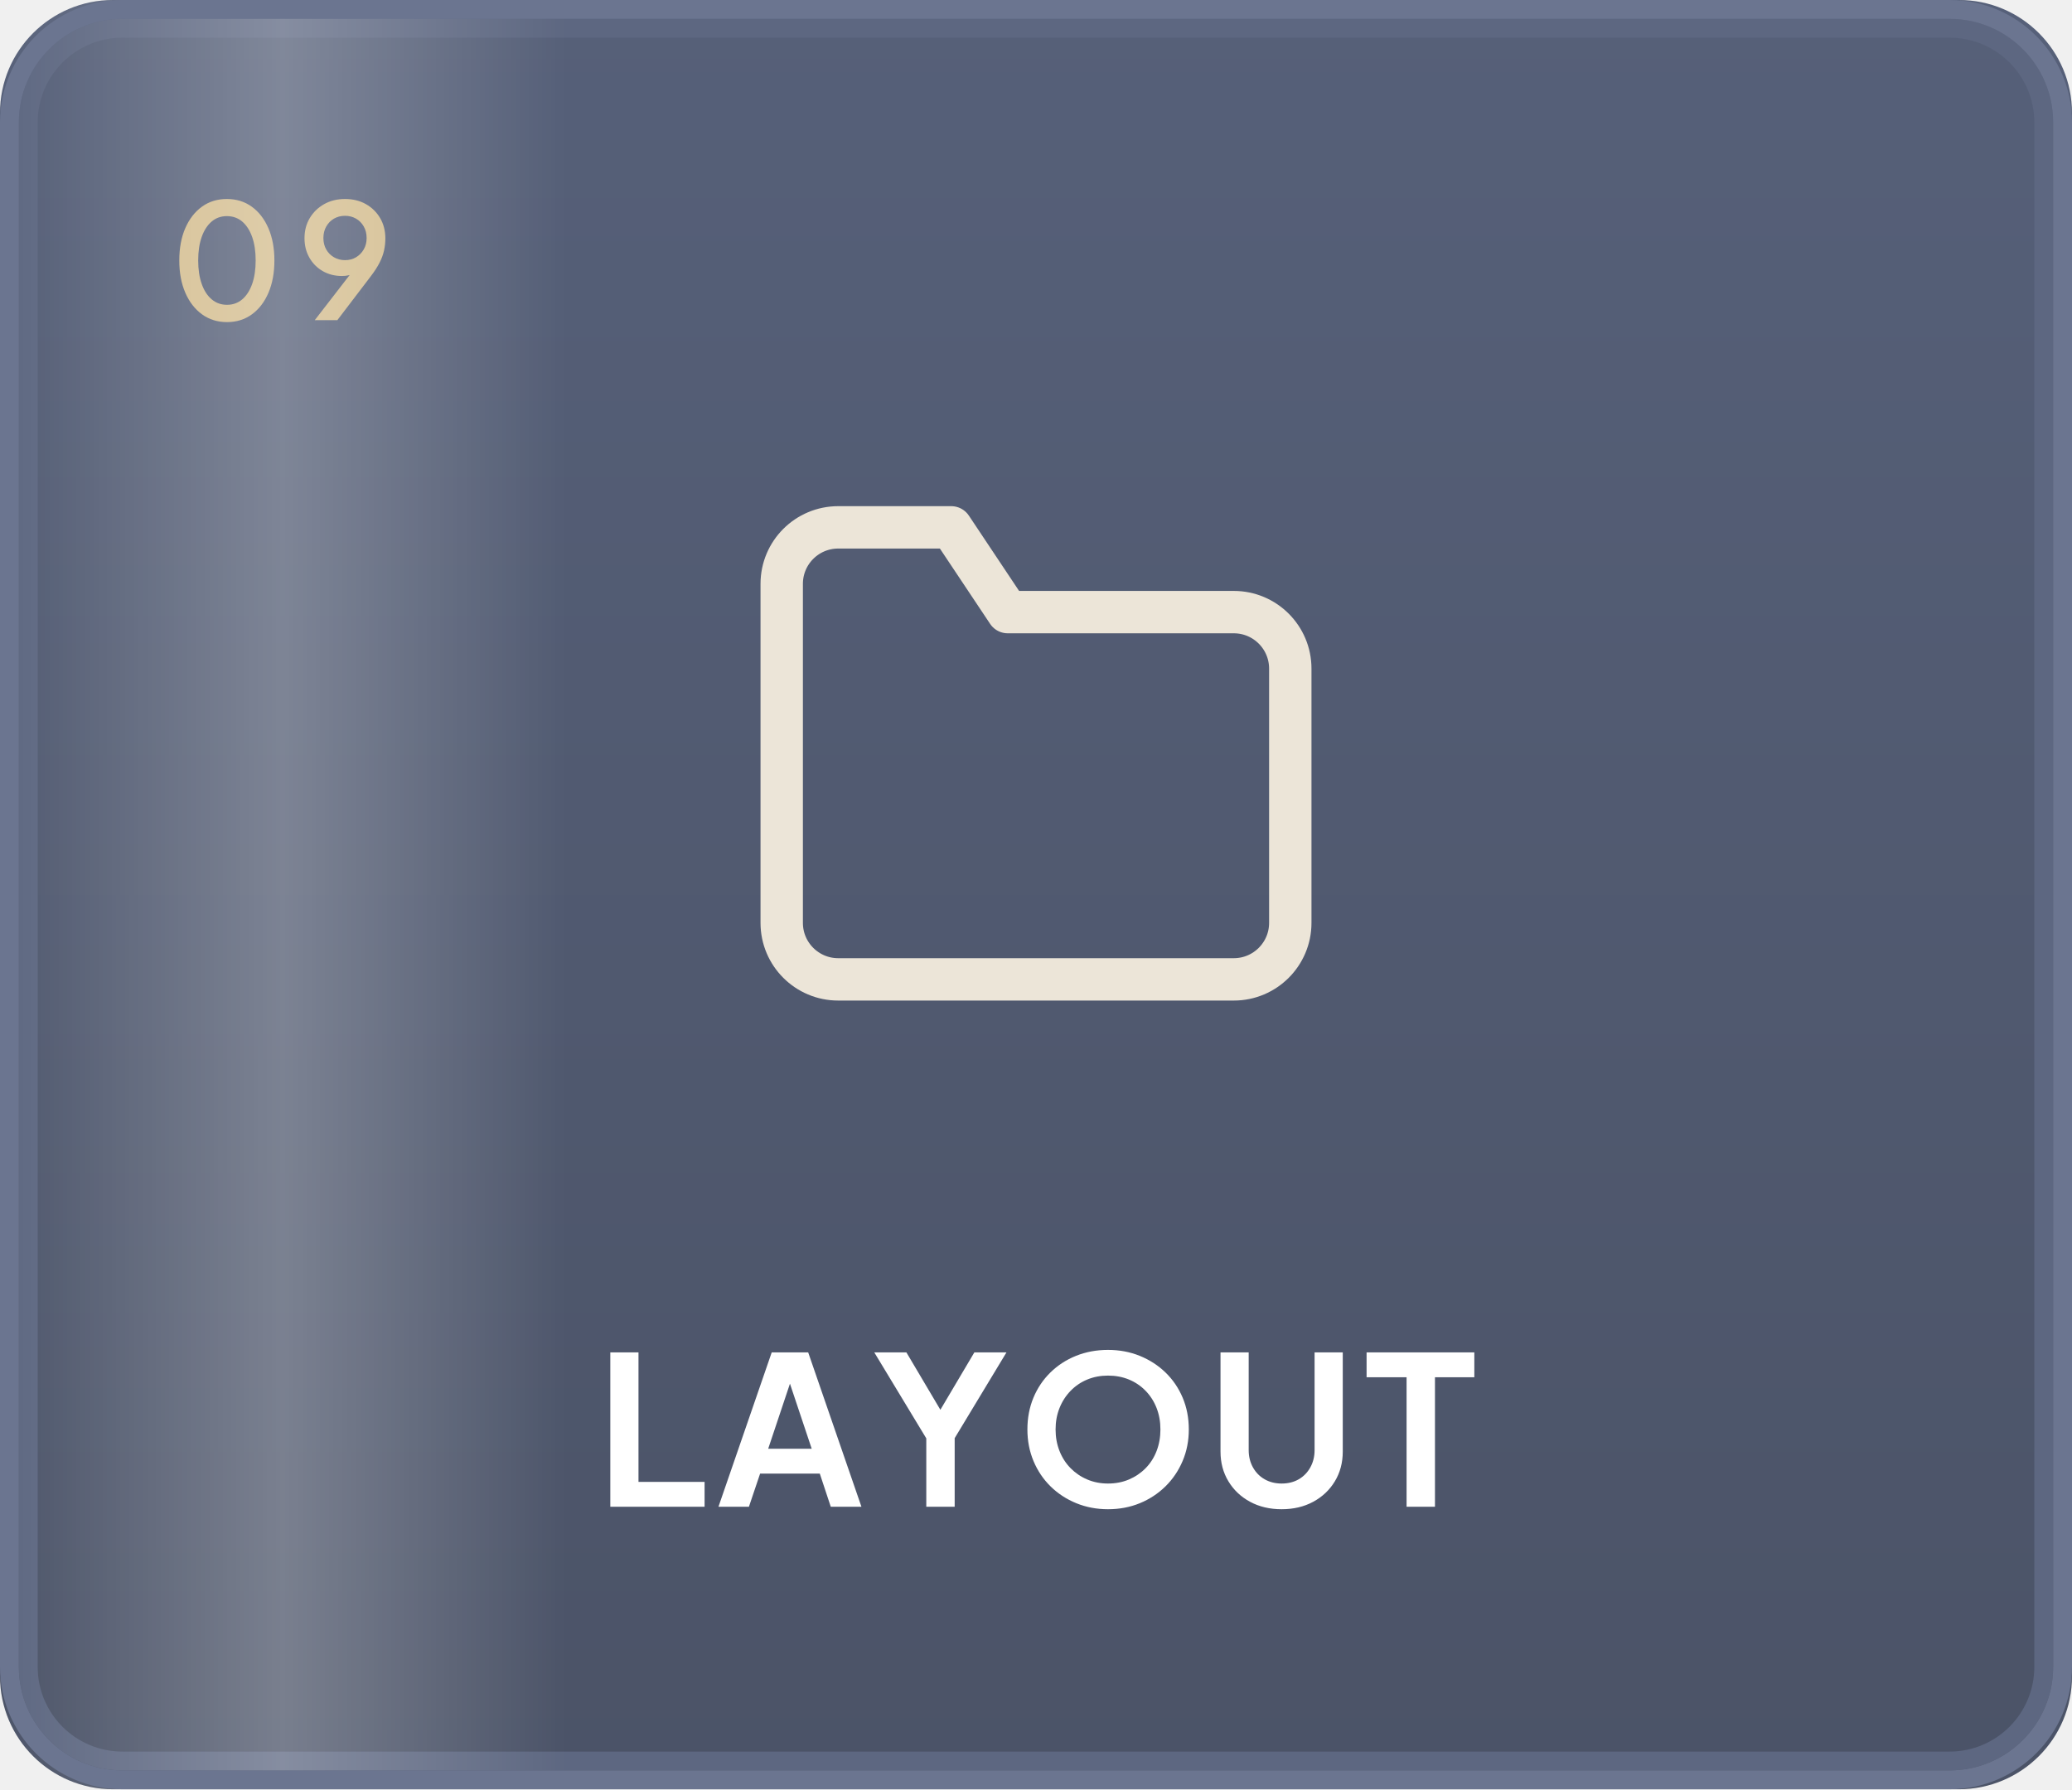
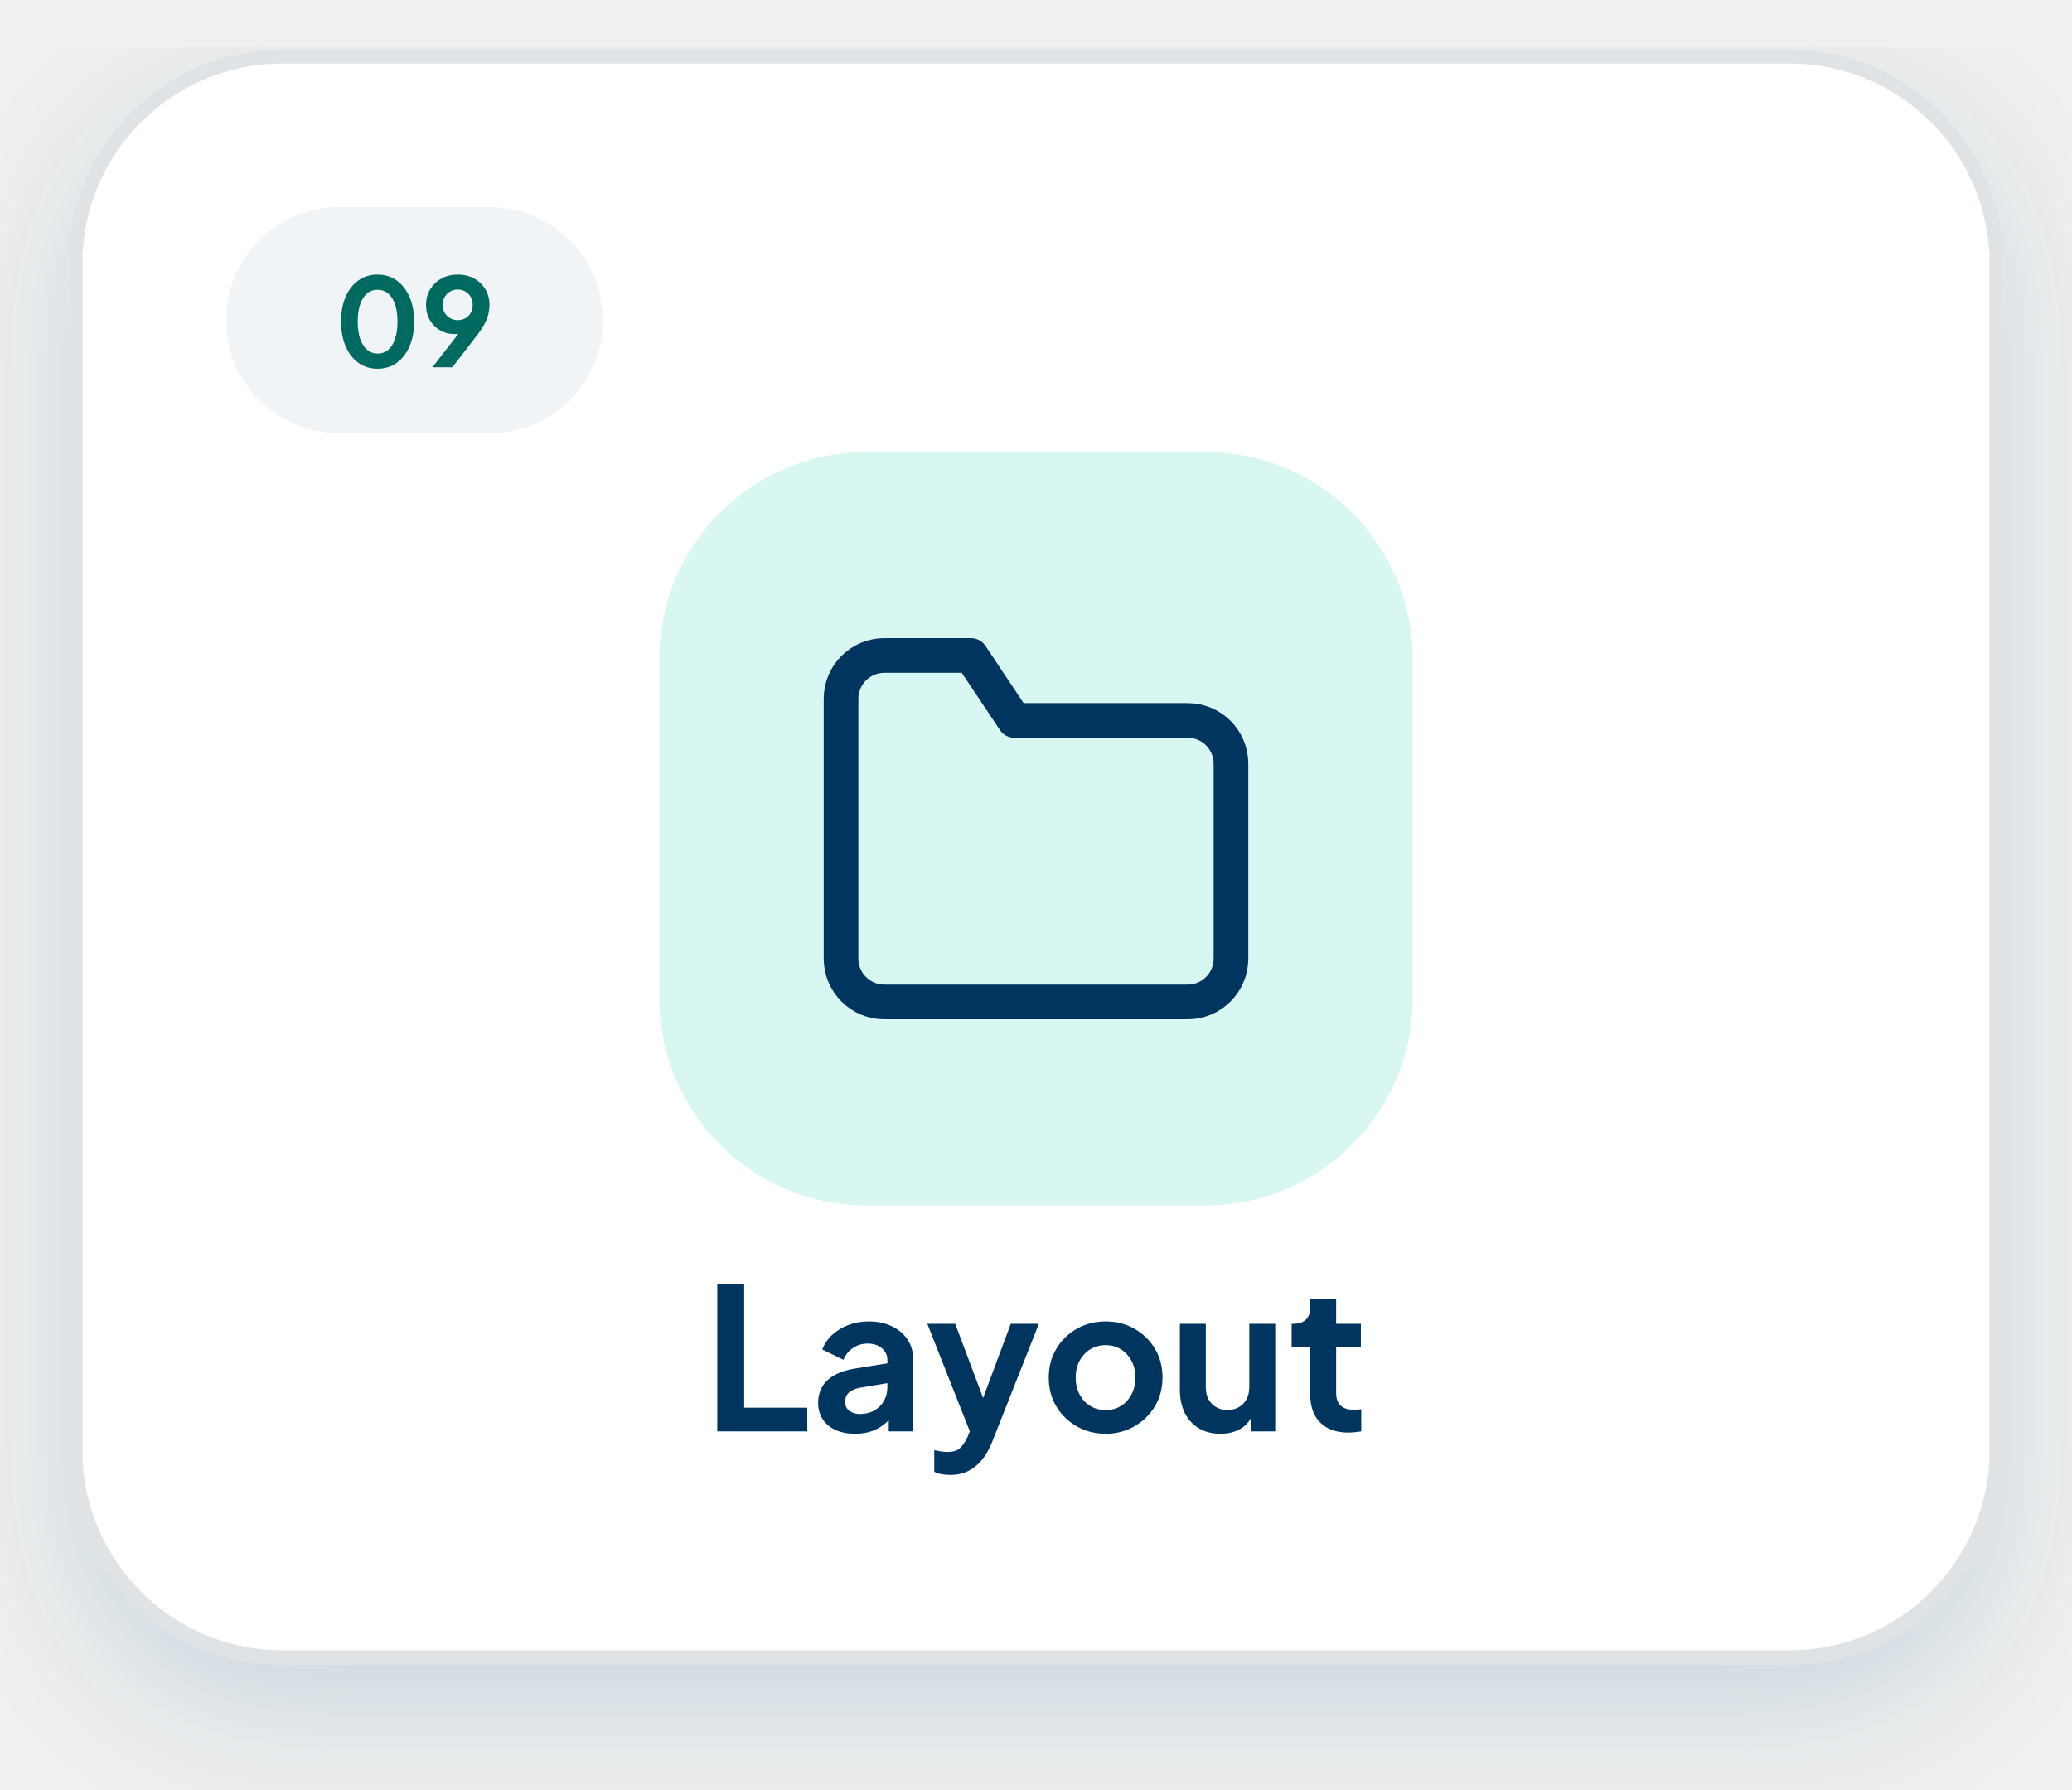
<svg xmlns="http://www.w3.org/2000/svg" width="220" height="190" viewBox="0 0 220 190" role="img" aria-label="Menu tile 9: Layout">
  <defs>
    <linearGradient id="goldE" x1="0" y1="0" x2="0" y2="1">
-       <stop offset="0" stop-color="#efe6cf" />
-       <stop offset=".55" stop-color="#d3bc8d" />
-       <stop offset="1" stop-color="#8c7a52" />
+       <stop offset="0" stop-color="#c9fbf4" />
+       <stop offset=".55" stop-color="#86f2e4" />
+       <stop offset="1" stop-color="#006a61" />
    </linearGradient>
    <linearGradient id="goldH" x1="0" y1="0" x2="1" y2="0">
-       <stop offset="0" stop-color="#8c7a52" />
-       <stop offset=".25" stop-color="#efe6cf" />
-       <stop offset=".5" stop-color="#d3bc8d" />
-       <stop offset=".75" stop-color="#efe6cf" />
-       <stop offset="1" stop-color="#8c7a52" />
+       <stop offset="0" stop-color="#006a61" />
+       <stop offset=".25" stop-color="#c9fbf4" />
+       <stop offset=".5" stop-color="#86f2e4" />
+       <stop offset=".75" stop-color="#c9fbf4" />
+       <stop offset="1" stop-color="#006a61" />
    </linearGradient>
    <linearGradient id="cream" x1="0" y1="0" x2="0" y2="1">
-       <stop offset="0" stop-color="#fbf6ea" />
-       <stop offset="1" stop-color="#ece5d8" />
+       <stop offset="0" stop-color="#ffffff" />
+       <stop offset="1" stop-color="#eaf3fb" />
    </linearGradient>
    <linearGradient id="shine" x1="0" x2="1">
      <stop offset="0" stop-color="#fff" stop-opacity="0" />
      <stop offset=".5" stop-color="#fff" stop-opacity=".5" />
      <stop offset="1" stop-color="#fff" stop-opacity="0" />
    </linearGradient>
-     <clipPath id="c">
-       <rect width="220" height="190" rx="12" />
-     </clipPath>
-     <linearGradient id="tg" x1="0" y1="0" x2="0" y2="1">
-       <stop offset="0" stop-color="#566079" />
-       <stop offset="1" stop-color="#4b5367" />
+     <filter id="sf" x="-10%" y="-10%" width="120%" height="135%">
+       <feDropShadow dx="0" dy="5" stdDeviation="7" flood-color="#0f4c81" flood-opacity=".16" />
+     </filter>
+     <linearGradient id="hg" x1="0" y1="0" x2="1" y2="1">
+       <stop offset="0" stop-color="#00355f" />
+       <stop offset=".55" stop-color="#0f4c81" />
+       <stop offset="1" stop-color="#006a61" />
+     </linearGradient>
+     <linearGradient id="mg" x1="0" y1="0" x2="1" y2="0">
+       <stop offset="0" stop-color="#86f2e4" />
+       <stop offset="1" stop-color="#006a61" />
+     </linearGradient>
+     <linearGradient id="sw" x1="0" x2="1">
+       <stop offset="0" stop-color="#fff" stop-opacity="0" />
+       <stop offset=".5" stop-color="#fff" stop-opacity=".35" />
+       <stop offset="1" stop-color="#fff" stop-opacity="0" />
    </linearGradient>
  </defs>
-   <style>.tw{animation:tw ease-in-out infinite;transform-box:fill-box;transform-origin:center}@keyframes tw{0%,100%{opacity:0;transform:scale(0)}50%{opacity:1;transform:scale(1) rotate(90deg)}}@media (prefers-reduced-motion:reduce){*{animation:none!important}}.hl{animation:hl 18.0s ease-in-out infinite}@keyframes hl{0%,81.11%{opacity:0}83.89%,89.44%{opacity:1}92.22%,100%{opacity:0}}
- .ib{animation:ib 18.0s ease-in-out infinite;transform-box:fill-box;transform-origin:center}@keyframes ib{0%,81.11%{transform:translateY(0) scale(1)}83.89%,89.44%{transform:translateY(-6px) scale(1.12)}92.22%,100%{transform:translateY(0) scale(1)}}
- .sh{animation:sh 18.0s ease-in-out infinite}@keyframes sh{0%,81.11%{transform:translateX(-120px) skewX(-18deg)}89.44%,100%{transform:translateX(360px) skewX(-18deg)}}
- .ib2{animation:fl 3.2s ease-in-out infinite alternate}@keyframes fl{to{transform:translateY(-3px)}}</style>
-   <g clip-path="url(#c)">
-     <rect width="220" height="190" fill="url(#tg)" />
-     <rect x="3" y="3" width="214" height="184" rx="10" fill="none" stroke="#5d6781" stroke-width="2" />
-     <rect width="220" height="190" fill="#f2e9cf" class="hl" style="opacity:0" />
-     <path d="M24.103 34.204Q22.59 34.204 21.451 33.38Q20.312 32.555 19.675 31.084Q19.037 29.614 19.037 27.659Q19.037 25.687 19.675 24.225Q20.312 22.763 21.443 21.947Q22.573 21.131 24.086 21.131Q25.599 21.131 26.73 21.947Q27.86 22.763 28.498 24.233Q29.135 25.704 29.135 27.659Q29.135 29.614 28.506 31.084Q27.877 32.555 26.747 33.38Q25.616 34.204 24.103 34.204ZM24.103 32.368Q25.038 32.368 25.718 31.79Q26.398 31.212 26.772 30.158Q27.146 29.104 27.146 27.659Q27.146 26.214 26.772 25.16Q26.398 24.106 25.718 23.528Q25.038 22.95 24.086 22.95Q23.151 22.95 22.471 23.528Q21.791 24.106 21.417 25.16Q21.043 26.214 21.043 27.659Q21.043 29.087 21.417 30.149Q21.791 31.212 22.48 31.79Q23.168 32.368 24.103 32.368ZM33.419 34.0 37.125 29.206Q37.057 29.223 36.989 29.24Q36.666 29.308 36.309 29.308Q35.17 29.308 34.269 28.79Q33.368 28.271 32.85 27.361Q32.331 26.452 32.331 25.296Q32.331 24.089 32.892 23.154Q33.453 22.219 34.422 21.675Q35.391 21.131 36.632 21.131Q37.89 21.131 38.85 21.675Q39.811 22.219 40.364 23.163Q40.916 24.106 40.916 25.313Q40.916 25.959 40.78 26.588Q40.644 27.217 40.304 27.889Q39.964 28.56 39.352 29.359L35.816 34.0ZM36.632 27.625Q37.295 27.625 37.805 27.319Q38.315 27.013 38.621 26.486Q38.927 25.959 38.927 25.279Q38.927 24.582 38.621 24.047Q38.315 23.511 37.796 23.213Q37.278 22.916 36.632 22.916Q35.986 22.916 35.468 23.213Q34.949 23.511 34.643 24.047Q34.337 24.582 34.337 25.279Q34.337 25.959 34.635 26.486Q34.932 27.013 35.459 27.319Q35.986 27.625 36.632 27.625Z" fill="#d3bc8d" />
-     <g class="ib2">
-       <g class="ib">
-         <g transform="translate(74.0 44)">
-           <g transform="translate(0 0) scale(3.0)">
-             <path d="M3 6a2 2 0 0 1 2-2h4l2 3h8a2 2 0 0 1 2 2v9a2 2 0 0 1-2 2H5a2 2 0 0 1-2-2z" fill="none" stroke="#ece5d8" stroke-width="1.5" stroke-linecap="round" stroke-linejoin="round" />
-           </g>
+   <style>.tw{animation:tw ease-in-out infinite;transform-box:fill-box;transform-origin:center}@keyframes tw{0%,100%{opacity:0;transform:scale(0)}50%{opacity:1;transform:scale(1) rotate(90deg)}}@media (prefers-reduced-motion:reduce){*{animation:none!important}}.hl{animation:hl 18.0s ease-in-out infinite}@keyframes hl{0%,81.11%{opacity:0}83.89%,89.44%{opacity:1}92.22%,100%{opacity:0}}.fl{animation:fl 3.2s ease-in-out infinite alternate}@keyframes fl{to{transform:translateY(-4px)}}</style>
+   <rect class="" x="8" y="6" width="204" height="170" rx="22" fill="#ffffff" stroke="#dfe3e5" stroke-width="1.5" filter="url(#sf)" />
+   <g transform="translate(76.0 8)" />
+   <rect x="24" y="22" width="40" height="24" rx="12" fill="#f0f4f6" />
+   <path d="M40.087 39.156Q38.93 39.156 38.059 38.532Q37.188 37.908 36.701 36.777Q36.213 35.646 36.213 34.151Q36.213 32.643 36.694 31.525Q37.175 30.407 38.046 29.783Q38.917 29.159 40.074 29.159Q41.257 29.159 42.121 29.783Q42.986 30.407 43.48 31.532Q43.974 32.656 43.974 34.151Q43.974 35.646 43.486 36.77Q42.999 37.895 42.128 38.526Q41.257 39.156 40.087 39.156ZM40.1 37.544Q40.763 37.544 41.231 37.135Q41.699 36.725 41.953 35.965Q42.206 35.204 42.206 34.151Q42.206 33.098 41.953 32.337Q41.699 31.577 41.224 31.174Q40.75 30.771 40.074 30.771Q39.424 30.771 38.956 31.174Q38.488 31.577 38.234 32.337Q37.981 33.098 37.981 34.151Q37.981 35.191 38.234 35.952Q38.488 36.712 38.962 37.128Q39.437 37.544 40.1 37.544ZM45.911 39.0 48.667 35.451Q48.485 35.477 48.29 35.477Q47.406 35.477 46.717 35.074Q46.028 34.671 45.632 33.975Q45.235 33.28 45.235 32.396Q45.235 31.46 45.671 30.732Q46.106 30.004 46.867 29.581Q47.627 29.159 48.602 29.159Q49.59 29.159 50.344 29.575Q51.098 29.991 51.534 30.712Q51.969 31.434 51.969 32.37Q51.969 32.838 51.865 33.306Q51.761 33.774 51.495 34.3Q51.228 34.827 50.734 35.49L48.03 39.0ZM48.602 33.995Q49.057 33.995 49.415 33.793Q49.772 33.592 49.98 33.221Q50.188 32.851 50.188 32.383Q50.188 31.889 49.974 31.525Q49.759 31.161 49.408 30.953Q49.057 30.745 48.602 30.745Q48.16 30.745 47.796 30.953Q47.432 31.161 47.218 31.525Q47.003 31.889 47.003 32.383Q47.003 32.851 47.218 33.221Q47.432 33.592 47.796 33.793Q48.16 33.995 48.602 33.995Z" fill="#006a61" />
+   <g class="fl">
+     <g transform="translate(110.0 88)">
+       <g transform="translate(0 0)">
+         <rect x="-40.0" y="-40.0" width="80" height="80" rx="22" fill="#d9f7f2" />
+         <g transform="translate(-27.6 -27.6) scale(2.3)">
+           <path d="M3 6a2 2 0 0 1 2-2h4l2 3h8a2 2 0 0 1 2 2v9a2 2 0 0 1-2 2H5a2 2 0 0 1-2-2z" fill="none" stroke="#00355f" stroke-width="1.6" stroke-linecap="round" stroke-linejoin="round" />
        </g>
      </g>
    </g>
-     <path d="M64.801 160.0V143.61H67.793V157.36H74.811V160.0ZM76.285 160.0 81.939 143.61H85.811L91.465 160.0H88.209L87.043 156.48H80.707L79.519 160.0ZM81.565 153.84H86.185L83.875 146.932ZM98.351 160.0V152.74L92.829 143.61H96.239L99.847 149.704L103.455 143.61H106.865L101.365 152.718V160.0ZM117.645 160.264Q115.841 160.264 114.279 159.626Q112.717 158.988 111.551 157.844Q110.385 156.7 109.736 155.149Q109.087 153.598 109.087 151.794Q109.087 149.968 109.725 148.428Q110.363 146.888 111.529 145.744Q112.695 144.6 114.257 143.973Q115.819 143.346 117.645 143.346Q119.471 143.346 121.033 143.984Q122.595 144.622 123.761 145.755Q124.927 146.888 125.576 148.428Q126.225 149.968 126.225 151.794Q126.225 153.598 125.565 155.149Q124.905 156.7 123.739 157.844Q122.573 158.988 121.022 159.626Q119.471 160.264 117.645 160.264ZM117.645 157.536Q118.855 157.536 119.867 157.107Q120.879 156.678 121.638 155.908Q122.397 155.138 122.804 154.082Q123.211 153.026 123.211 151.794Q123.211 150.562 122.804 149.517Q122.397 148.472 121.638 147.691Q120.879 146.91 119.867 146.492Q118.855 146.074 117.645 146.074Q116.457 146.074 115.445 146.492Q114.433 146.91 113.674 147.691Q112.915 148.472 112.497 149.517Q112.079 150.562 112.079 151.794Q112.079 153.026 112.497 154.082Q112.915 155.138 113.674 155.908Q114.433 156.678 115.445 157.107Q116.457 157.536 117.645 157.536ZM136.081 160.264Q134.189 160.264 132.726 159.472Q131.263 158.68 130.427 157.294Q129.591 155.908 129.591 154.148V143.61H132.583V153.994Q132.583 155.006 133.034 155.82Q133.485 156.634 134.277 157.085Q135.069 157.536 136.081 157.536Q137.115 157.536 137.896 157.085Q138.677 156.634 139.128 155.82Q139.579 155.006 139.579 153.994V143.61H142.571V154.148Q142.571 155.908 141.735 157.294Q140.899 158.68 139.436 159.472Q137.973 160.264 136.081 160.264ZM149.347 160.0V146.25H145.101V143.61H156.541V146.25H152.361V160.0Z" fill="#ffffff" />
-     <g class="hl" style="opacity:0">
-       <rect width="220" height="190" fill="#f2e9cf" />
-       <g transform="translate(74.0 44)">
-         <g transform="translate(0 0) scale(3.0)">
-           <path d="M3 6a2 2 0 0 1 2-2h4l2 3h8a2 2 0 0 1 2 2v9a2 2 0 0 1-2 2H5a2 2 0 0 1-2-2z" fill="none" stroke="#3b4255" stroke-width="1.5" stroke-linecap="round" stroke-linejoin="round" />
+   </g>
+   <path d="M76.159 152.0V136.355H79.014V149.48H85.714V152.0ZM90.796 152.252Q89.599 152.252 88.717 151.853Q87.835 151.454 87.352 150.709Q86.869 149.963 86.869 148.976Q86.869 148.031 87.289 147.286Q87.709 146.54 88.591 146.036Q89.473 145.532 90.817 145.322L94.219 144.776V144.398Q94.219 143.663 93.641 143.169Q93.064 142.676 92.119 142.676Q91.237 142.676 90.554 143.149Q89.872 143.621 89.557 144.398L87.31 143.306Q87.646 142.403 88.37 141.742Q89.095 141.08 90.082 140.702Q91.069 140.324 92.224 140.324Q93.631 140.324 94.702 140.839Q95.773 141.353 96.371 142.267Q96.97 143.18 96.97 144.398V152.0H94.366V150.803Q94.156 151.034 93.904 151.223Q93.295 151.727 92.518 151.99Q91.741 152.252 90.796 152.252ZM94.219 146.876 91.342 147.359Q90.523 147.506 90.124 147.884Q89.725 148.262 89.725 148.871Q89.725 149.459 90.176 149.805Q90.628 150.152 91.3 150.152Q92.161 150.152 92.822 149.784Q93.484 149.417 93.851 148.766Q94.219 148.115 94.219 147.338ZM100.897 156.62Q100.435 156.62 99.994 156.547Q99.553 156.473 99.196 156.284V153.995Q99.469 154.058 99.857 154.121Q100.246 154.184 100.582 154.184Q101.527 154.184 101.957 153.754Q102.388 153.323 102.724 152.609L102.976 152.0L98.461 140.576H101.422L104.383 148.451L107.323 140.576H110.305L105.328 153.155Q104.887 154.247 104.257 155.024Q103.627 155.801 102.797 156.21Q101.968 156.62 100.897 156.62ZM117.403 152.252Q115.723 152.252 114.347 151.475Q112.972 150.698 112.163 149.354Q111.355 148.01 111.355 146.288Q111.355 144.566 112.163 143.222Q112.972 141.878 114.337 141.101Q115.702 140.324 117.403 140.324Q119.083 140.324 120.448 141.101Q121.813 141.878 122.621 143.212Q123.43 144.545 123.43 146.288Q123.43 148.01 122.611 149.354Q121.792 150.698 120.427 151.475Q119.062 152.252 117.403 152.252ZM117.403 149.732Q118.327 149.732 119.03 149.291Q119.734 148.85 120.143 148.062Q120.553 147.275 120.553 146.288Q120.553 145.28 120.143 144.514Q119.734 143.747 119.03 143.296Q118.327 142.844 117.403 142.844Q116.458 142.844 115.744 143.296Q115.03 143.747 114.62 144.514Q114.211 145.28 114.211 146.288Q114.211 147.275 114.62 148.062Q115.03 148.85 115.744 149.291Q116.458 149.732 117.403 149.732ZM129.583 152.252Q128.26 152.252 127.283 151.664Q126.307 151.076 125.792 150.026Q125.278 148.976 125.278 147.569V140.576H128.029V147.338Q128.029 148.052 128.312 148.587Q128.596 149.123 129.131 149.428Q129.667 149.732 130.339 149.732Q131.011 149.732 131.536 149.428Q132.061 149.123 132.355 148.577Q132.649 148.031 132.649 147.275V140.576H135.4V152.0H132.796V150.635Q132.397 151.328 131.725 151.727Q130.801 152.252 129.583 152.252ZM143.17 152.126Q141.238 152.126 140.177 151.065Q139.117 150.005 139.117 148.073V143.033H137.143V140.576H137.353Q138.193 140.576 138.655 140.135Q139.117 139.694 139.117 138.854V137.972H141.868V140.576H144.493V143.033H141.868V147.926Q141.868 148.493 142.067 148.892Q142.267 149.291 142.697 149.501Q143.128 149.711 143.8 149.711Q143.947 149.711 144.146 149.69Q144.346 149.669 144.535 149.648V152.0Q144.241 152.042 143.863 152.084Q143.485 152.126 143.17 152.126Z" fill="#00355f" />
+   <g class="hl" style="opacity:0">
+     <rect x="8" y="6" width="204" height="170" rx="22" fill="url(#hg)" />
+     <rect x="24" y="22" width="40" height="24" rx="12" fill="#ffffff33" />
+     <path d="M40.087 39.156Q38.93 39.156 38.059 38.532Q37.188 37.908 36.701 36.777Q36.213 35.646 36.213 34.151Q36.213 32.643 36.694 31.525Q37.175 30.407 38.046 29.783Q38.917 29.159 40.074 29.159Q41.257 29.159 42.121 29.783Q42.986 30.407 43.48 31.532Q43.974 32.656 43.974 34.151Q43.974 35.646 43.486 36.77Q42.999 37.895 42.128 38.526Q41.257 39.156 40.087 39.156ZM40.1 37.544Q40.763 37.544 41.231 37.135Q41.699 36.725 41.953 35.965Q42.206 35.204 42.206 34.151Q42.206 33.098 41.953 32.337Q41.699 31.577 41.224 31.174Q40.75 30.771 40.074 30.771Q39.424 30.771 38.956 31.174Q38.488 31.577 38.234 32.337Q37.981 33.098 37.981 34.151Q37.981 35.191 38.234 35.952Q38.488 36.712 38.962 37.128Q39.437 37.544 40.1 37.544ZM45.911 39.0 48.667 35.451Q48.485 35.477 48.29 35.477Q47.406 35.477 46.717 35.074Q46.028 34.671 45.632 33.975Q45.235 33.28 45.235 32.396Q45.235 31.46 45.671 30.732Q46.106 30.004 46.867 29.581Q47.627 29.159 48.602 29.159Q49.59 29.159 50.344 29.575Q51.098 29.991 51.534 30.712Q51.969 31.434 51.969 32.37Q51.969 32.838 51.865 33.306Q51.761 33.774 51.495 34.3Q51.228 34.827 50.734 35.49L48.03 39.0ZM48.602 33.995Q49.057 33.995 49.415 33.793Q49.772 33.592 49.98 33.221Q50.188 32.851 50.188 32.383Q50.188 31.889 49.974 31.525Q49.759 31.161 49.408 30.953Q49.057 30.745 48.602 30.745Q48.16 30.745 47.796 30.953Q47.432 31.161 47.218 31.525Q47.003 31.889 47.003 32.383Q47.003 32.851 47.218 33.221Q47.432 33.592 47.796 33.793Q48.16 33.995 48.602 33.995Z" fill="#ffffff" />
+     <g transform="translate(110.0 88)">
+       <g transform="translate(0 0)">
+         <rect x="-40.0" y="-40.0" width="80" height="80" rx="22" fill="#ffffff2e" />
+         <g transform="translate(-27.6 -27.6) scale(2.3)">
+           <path d="M3 6a2 2 0 0 1 2-2h4l2 3h8a2 2 0 0 1 2 2v9a2 2 0 0 1-2 2H5a2 2 0 0 1-2-2z" fill="none" stroke="#ffffff" stroke-width="1.6" stroke-linecap="round" stroke-linejoin="round" />
        </g>
      </g>
-       <path d="M64.801 160.0V143.61H67.793V157.36H74.811V160.0ZM76.285 160.0 81.939 143.61H85.811L91.465 160.0H88.209L87.043 156.48H80.707L79.519 160.0ZM81.565 153.84H86.185L83.875 146.932ZM98.351 160.0V152.74L92.829 143.61H96.239L99.847 149.704L103.455 143.61H106.865L101.365 152.718V160.0ZM117.645 160.264Q115.841 160.264 114.279 159.626Q112.717 158.988 111.551 157.844Q110.385 156.7 109.736 155.149Q109.087 153.598 109.087 151.794Q109.087 149.968 109.725 148.428Q110.363 146.888 111.529 145.744Q112.695 144.6 114.257 143.973Q115.819 143.346 117.645 143.346Q119.471 143.346 121.033 143.984Q122.595 144.622 123.761 145.755Q124.927 146.888 125.576 148.428Q126.225 149.968 126.225 151.794Q126.225 153.598 125.565 155.149Q124.905 156.7 123.739 157.844Q122.573 158.988 121.022 159.626Q119.471 160.264 117.645 160.264ZM117.645 157.536Q118.855 157.536 119.867 157.107Q120.879 156.678 121.638 155.908Q122.397 155.138 122.804 154.082Q123.211 153.026 123.211 151.794Q123.211 150.562 122.804 149.517Q122.397 148.472 121.638 147.691Q120.879 146.91 119.867 146.492Q118.855 146.074 117.645 146.074Q116.457 146.074 115.445 146.492Q114.433 146.91 113.674 147.691Q112.915 148.472 112.497 149.517Q112.079 150.562 112.079 151.794Q112.079 153.026 112.497 154.082Q112.915 155.138 113.674 155.908Q114.433 156.678 115.445 157.107Q116.457 157.536 117.645 157.536ZM136.081 160.264Q134.189 160.264 132.726 159.472Q131.263 158.68 130.427 157.294Q129.591 155.908 129.591 154.148V143.61H132.583V153.994Q132.583 155.006 133.034 155.82Q133.485 156.634 134.277 157.085Q135.069 157.536 136.081 157.536Q137.115 157.536 137.896 157.085Q138.677 156.634 139.128 155.82Q139.579 155.006 139.579 153.994V143.61H142.571V154.148Q142.571 155.908 141.735 157.294Q140.899 158.68 139.436 159.472Q137.973 160.264 136.081 160.264ZM149.347 160.0V146.25H145.101V143.61H156.541V146.25H152.361V160.0Z" fill="#2d3140" />
-       <path d="M24.103 34.204Q22.59 34.204 21.451 33.38Q20.312 32.555 19.675 31.084Q19.037 29.614 19.037 27.659Q19.037 25.687 19.675 24.225Q20.312 22.763 21.443 21.947Q22.573 21.131 24.086 21.131Q25.599 21.131 26.73 21.947Q27.86 22.763 28.498 24.233Q29.135 25.704 29.135 27.659Q29.135 29.614 28.506 31.084Q27.877 32.555 26.747 33.38Q25.616 34.204 24.103 34.204ZM24.103 32.368Q25.038 32.368 25.718 31.79Q26.398 31.212 26.772 30.158Q27.146 29.104 27.146 27.659Q27.146 26.214 26.772 25.16Q26.398 24.106 25.718 23.528Q25.038 22.95 24.086 22.95Q23.151 22.95 22.471 23.528Q21.791 24.106 21.417 25.16Q21.043 26.214 21.043 27.659Q21.043 29.087 21.417 30.149Q21.791 31.212 22.48 31.79Q23.168 32.368 24.103 32.368ZM33.419 34.0 37.125 29.206Q37.057 29.223 36.989 29.24Q36.666 29.308 36.309 29.308Q35.17 29.308 34.269 28.79Q33.368 28.271 32.85 27.361Q32.331 26.452 32.331 25.296Q32.331 24.089 32.892 23.154Q33.453 22.219 34.422 21.675Q35.391 21.131 36.632 21.131Q37.89 21.131 38.85 21.675Q39.811 22.219 40.364 23.163Q40.916 24.106 40.916 25.313Q40.916 25.959 40.78 26.588Q40.644 27.217 40.304 27.889Q39.964 28.56 39.352 29.359L35.816 34.0ZM36.632 27.625Q37.295 27.625 37.805 27.319Q38.315 27.013 38.621 26.486Q38.927 25.959 38.927 25.279Q38.927 24.582 38.621 24.047Q38.315 23.511 37.796 23.213Q37.278 22.916 36.632 22.916Q35.986 22.916 35.468 23.213Q34.949 23.511 34.643 24.047Q34.337 24.582 34.337 25.279Q34.337 25.959 34.635 26.486Q34.932 27.013 35.459 27.319Q35.986 27.625 36.632 27.625Z" fill="#8c7a52" />
    </g>
-     <rect class="sh" x="0" y="-10" width="60" height="210" fill="url(#shine)" opacity=".5" />
+     <path d="M76.159 152.0V136.355H79.014V149.48H85.714V152.0ZM90.796 152.252Q89.599 152.252 88.717 151.853Q87.835 151.454 87.352 150.709Q86.869 149.963 86.869 148.976Q86.869 148.031 87.289 147.286Q87.709 146.54 88.591 146.036Q89.473 145.532 90.817 145.322L94.219 144.776V144.398Q94.219 143.663 93.641 143.169Q93.064 142.676 92.119 142.676Q91.237 142.676 90.554 143.149Q89.872 143.621 89.557 144.398L87.31 143.306Q87.646 142.403 88.37 141.742Q89.095 141.08 90.082 140.702Q91.069 140.324 92.224 140.324Q93.631 140.324 94.702 140.839Q95.773 141.353 96.371 142.267Q96.97 143.18 96.97 144.398V152.0H94.366V150.803Q94.156 151.034 93.904 151.223Q93.295 151.727 92.518 151.99Q91.741 152.252 90.796 152.252ZM94.219 146.876 91.342 147.359Q90.523 147.506 90.124 147.884Q89.725 148.262 89.725 148.871Q89.725 149.459 90.176 149.805Q90.628 150.152 91.3 150.152Q92.161 150.152 92.822 149.784Q93.484 149.417 93.851 148.766Q94.219 148.115 94.219 147.338ZM100.897 156.62Q100.435 156.62 99.994 156.547Q99.553 156.473 99.196 156.284V153.995Q99.469 154.058 99.857 154.121Q100.246 154.184 100.582 154.184Q101.527 154.184 101.957 153.754Q102.388 153.323 102.724 152.609L102.976 152.0L98.461 140.576H101.422L104.383 148.451L107.323 140.576H110.305L105.328 153.155Q104.887 154.247 104.257 155.024Q103.627 155.801 102.797 156.21Q101.968 156.62 100.897 156.62ZM117.403 152.252Q115.723 152.252 114.347 151.475Q112.972 150.698 112.163 149.354Q111.355 148.01 111.355 146.288Q111.355 144.566 112.163 143.222Q112.972 141.878 114.337 141.101Q115.702 140.324 117.403 140.324Q119.083 140.324 120.448 141.101Q121.813 141.878 122.621 143.212Q123.43 144.545 123.43 146.288Q123.43 148.01 122.611 149.354Q121.792 150.698 120.427 151.475Q119.062 152.252 117.403 152.252ZM117.403 149.732Q118.327 149.732 119.03 149.291Q119.734 148.85 120.143 148.062Q120.553 147.275 120.553 146.288Q120.553 145.28 120.143 144.514Q119.734 143.747 119.03 143.296Q118.327 142.844 117.403 142.844Q116.458 142.844 115.744 143.296Q115.03 143.747 114.62 144.514Q114.211 145.28 114.211 146.288Q114.211 147.275 114.62 148.062Q115.03 148.85 115.744 149.291Q116.458 149.732 117.403 149.732ZM129.583 152.252Q128.26 152.252 127.283 151.664Q126.307 151.076 125.792 150.026Q125.278 148.976 125.278 147.569V140.576H128.029V147.338Q128.029 148.052 128.312 148.587Q128.596 149.123 129.131 149.428Q129.667 149.732 130.339 149.732Q131.011 149.732 131.536 149.428Q132.061 149.123 132.355 148.577Q132.649 148.031 132.649 147.275V140.576H135.4V152.0H132.796V150.635Q132.397 151.328 131.725 151.727Q130.801 152.252 129.583 152.252ZM143.17 152.126Q141.238 152.126 140.177 151.065Q139.117 150.005 139.117 148.073V143.033H137.143V140.576H137.353Q138.193 140.576 138.655 140.135Q139.117 139.694 139.117 138.854V137.972H141.868V140.576H144.493V143.033H141.868V147.926Q141.868 148.493 142.067 148.892Q142.267 149.291 142.697 149.501Q143.128 149.711 143.8 149.711Q143.947 149.711 144.146 149.69Q144.346 149.669 144.535 149.648V152.0Q144.241 152.042 143.863 152.084Q143.485 152.126 143.17 152.126Z" fill="#ffffff" />
  </g>
-   <rect x="1" y="1" width="218" height="188" rx="12" fill="none" stroke="#6b7590" stroke-width="2" />
</svg>
